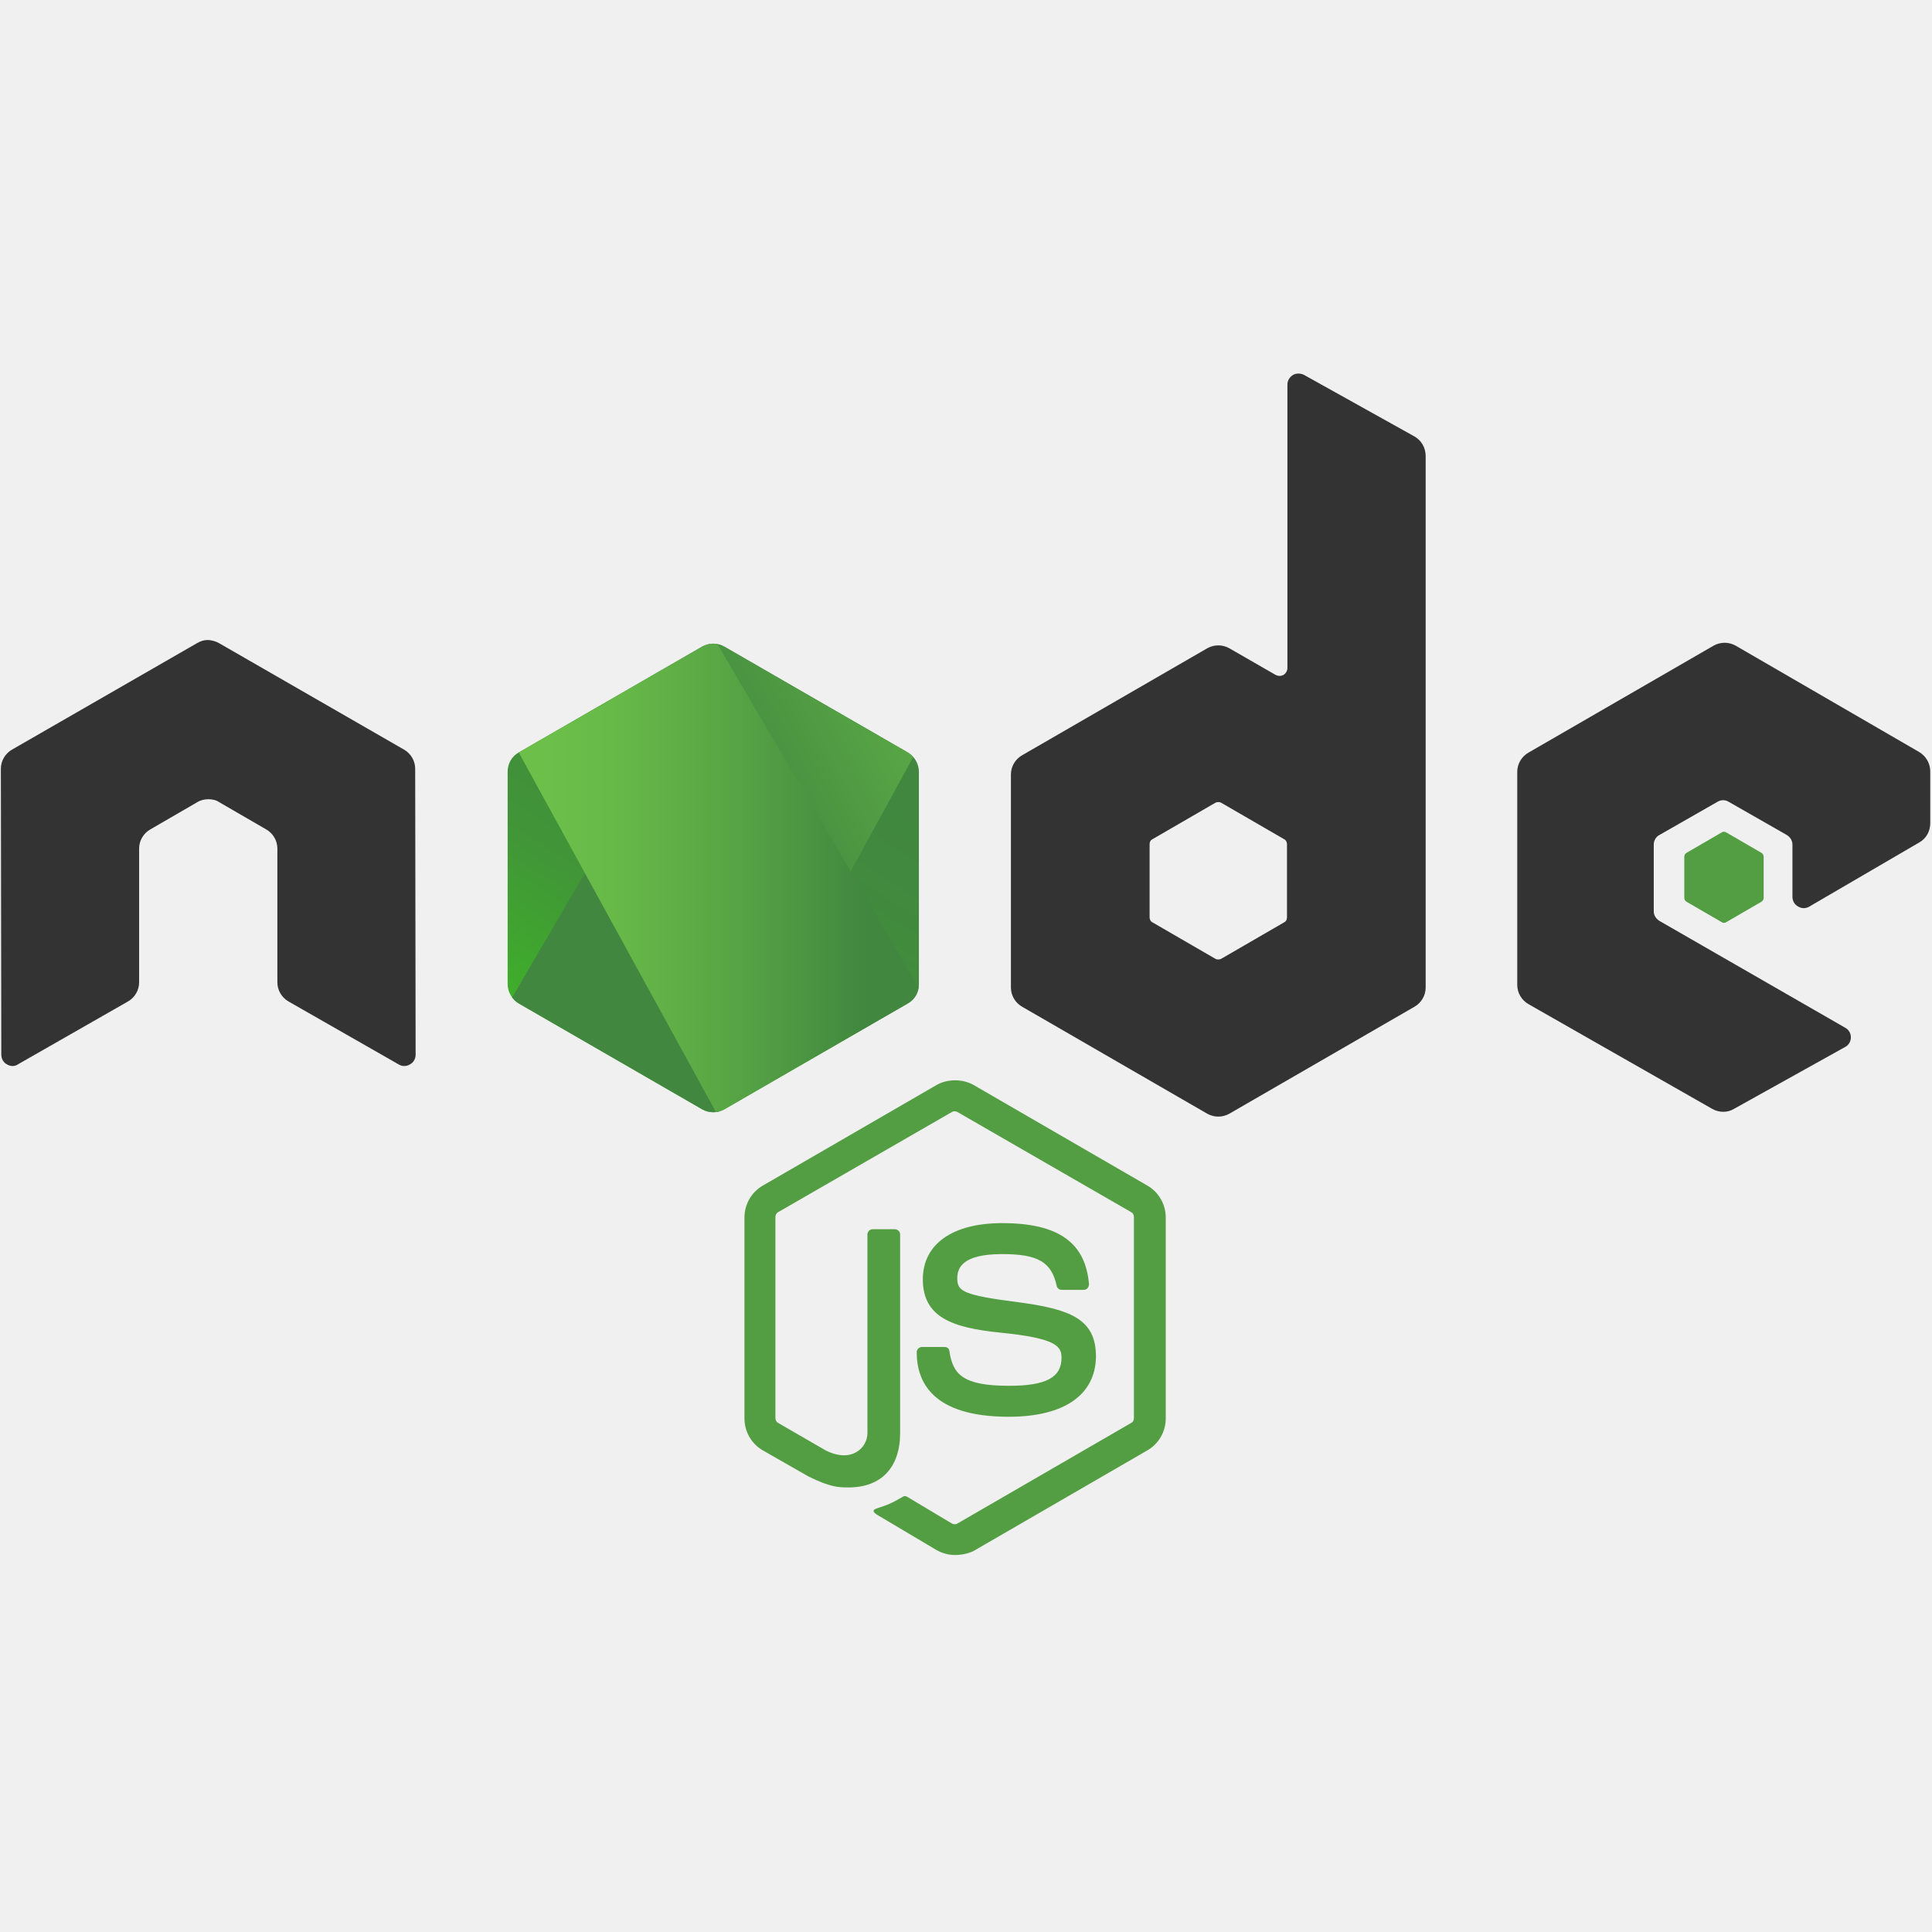
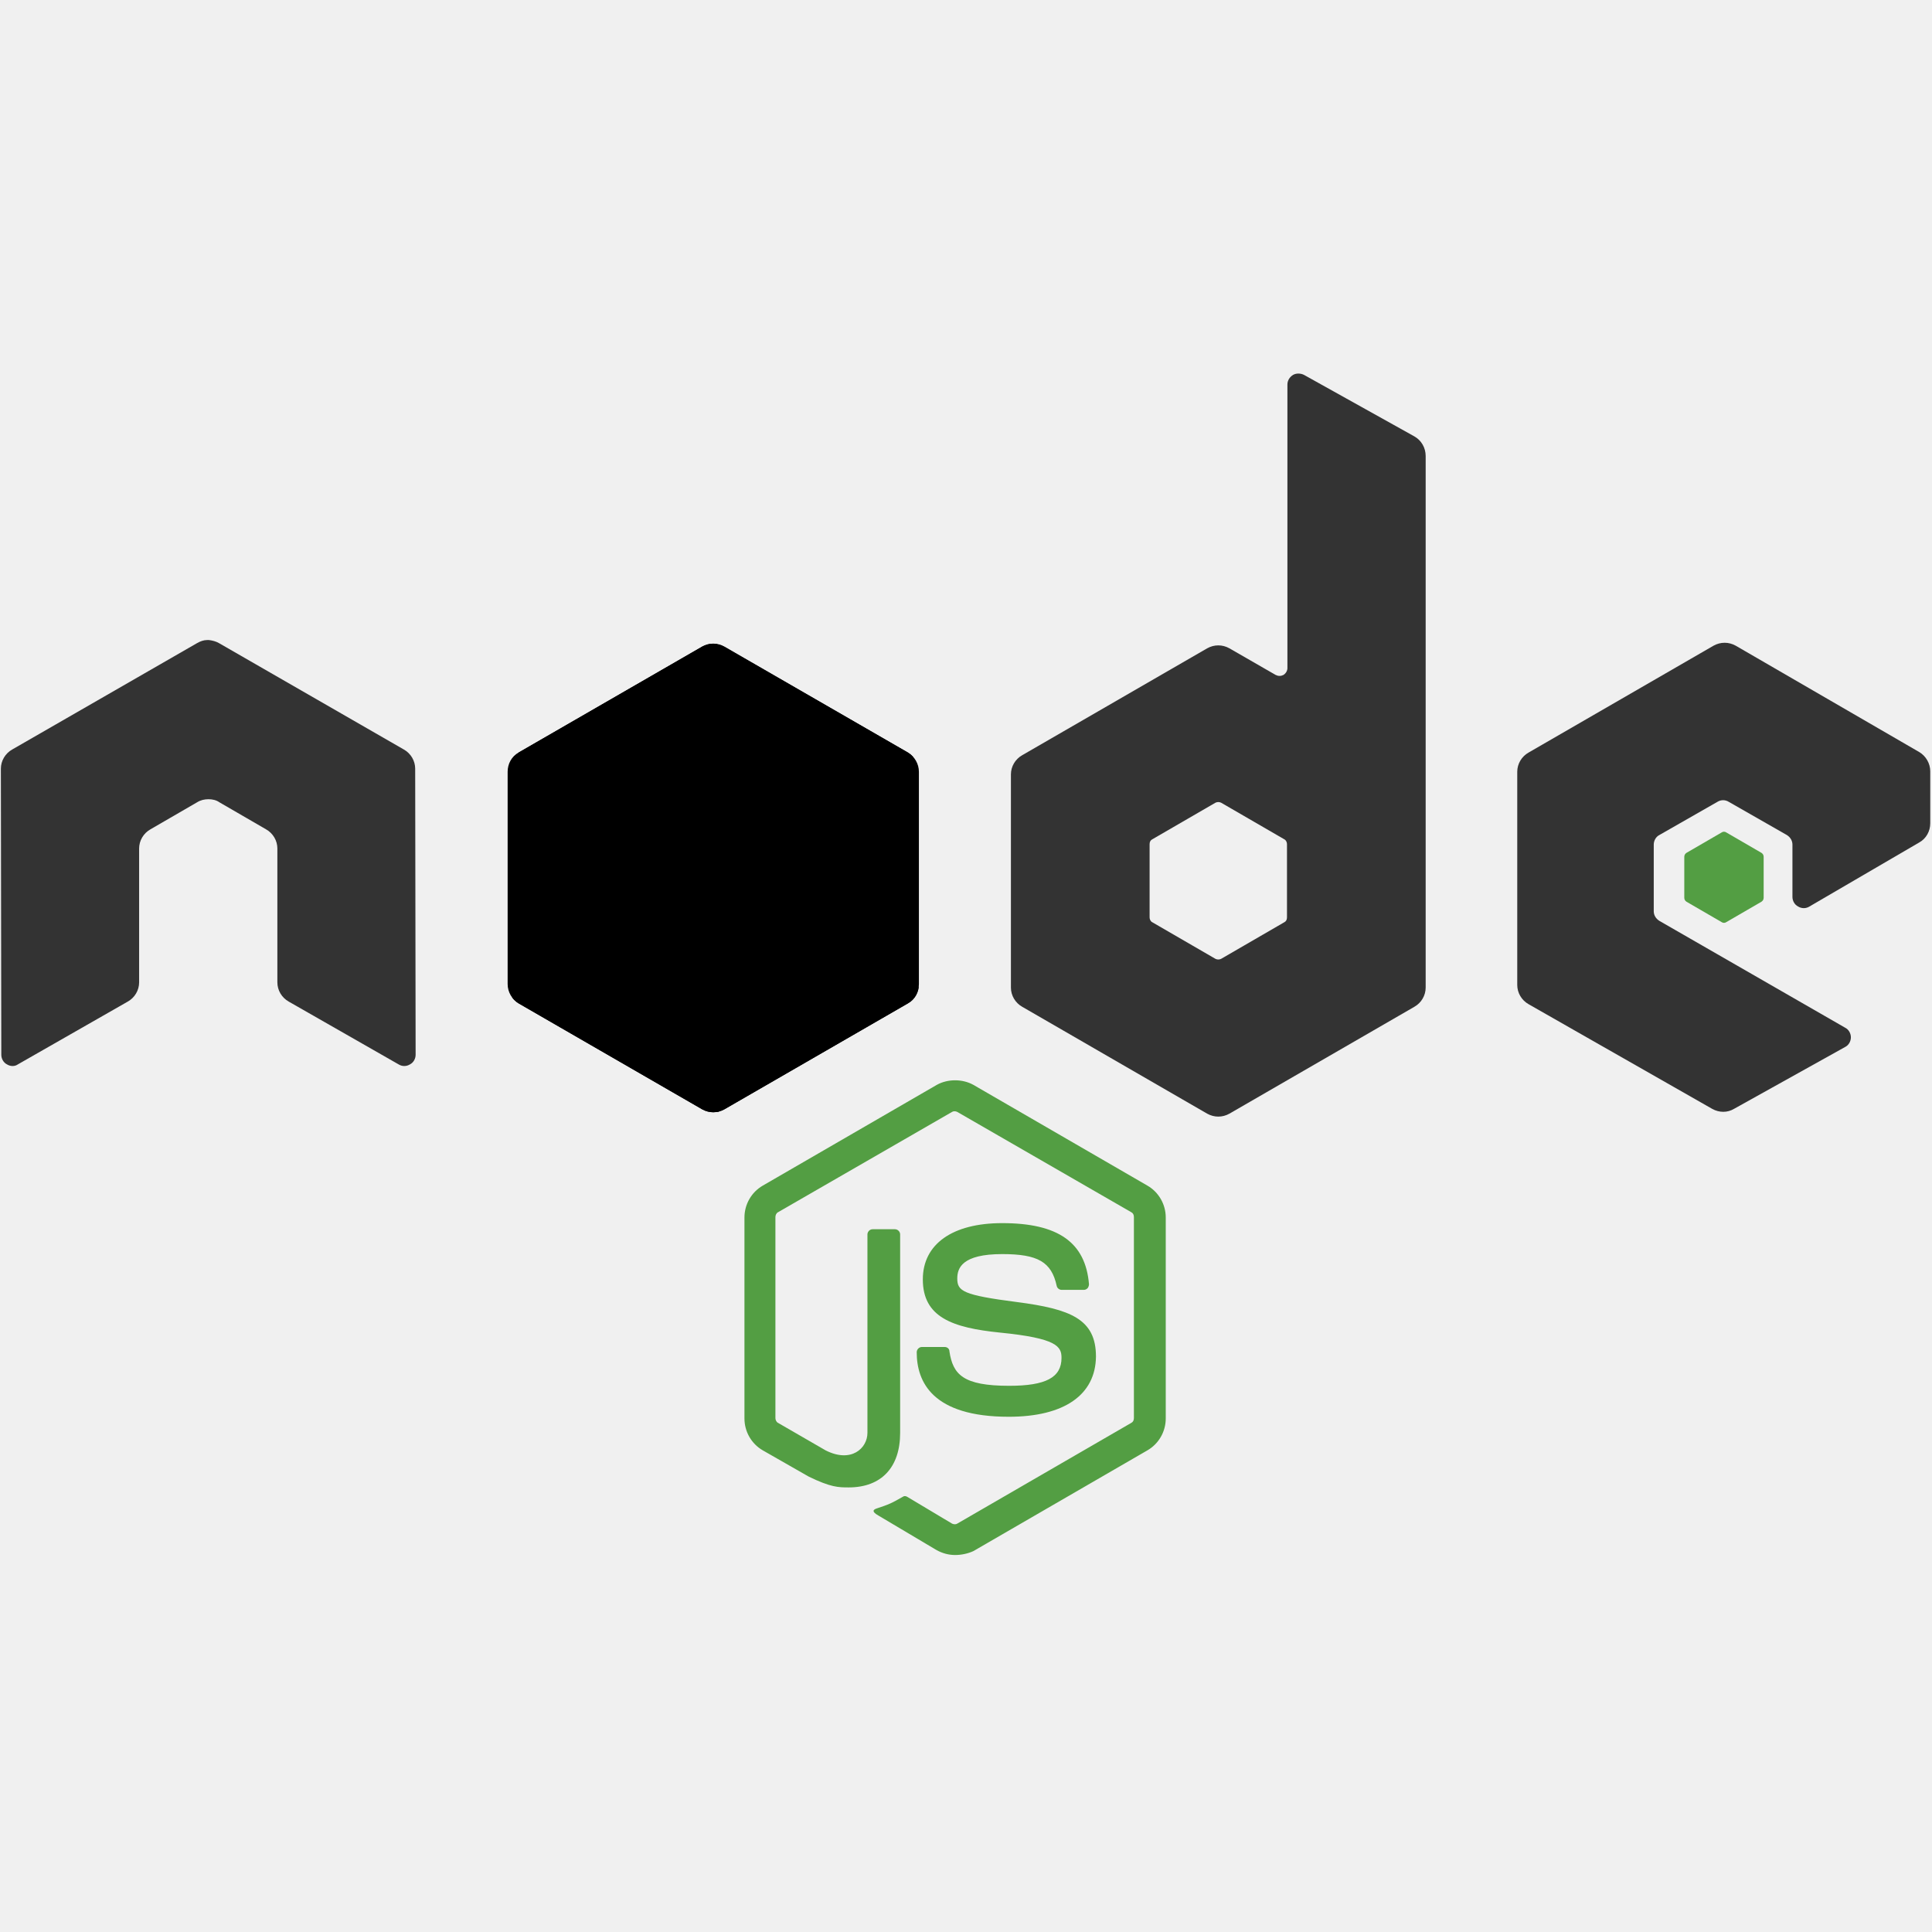
<svg xmlns="http://www.w3.org/2000/svg" xmlns:xlink="http://www.w3.org/1999/xlink" width="800px" height="800px" viewBox="0 -99 512 512" version="1.1" preserveAspectRatio="xMidYMid">
  <defs>
    <linearGradient x1="68.188%" y1="17.487%" x2="27.823%" y2="89.755%" id="linearGradient-1">
-       <stop stop-color="#41873F" offset="0%">
+       <stop stopColor="#41873F" offset="0%">

</stop>
-       <stop stop-color="#418B3D" offset="32.88%">
+       <stop stopColor="#418B3D" offset="32.88%">

</stop>
-       <stop stop-color="#419637" offset="63.52%">
+       <stop stopColor="#419637" offset="63.52%">

</stop>
-       <stop stop-color="#3FA92D" offset="93.19%">
+       <stop stopColor="#3FA92D" offset="93.19%">

</stop>
-       <stop stop-color="#3FAE2A" offset="100%">
+       <stop stopColor="#3FAE2A" offset="100%">

</stop>
    </linearGradient>
    <path id="path-2" d="M57.903,1.849 C56.054,0.809 53.858,0.809 52.009,1.849 L3.352,29.934 C1.502,30.974 0.462,32.939 0.462,35.019 L0.462,91.305 C0.462,93.385 1.618,95.35 3.352,96.39 L52.009,124.475 C53.858,125.515 56.054,125.515 57.903,124.475 L106.561,96.39 C108.41,95.35 109.45,93.385 109.45,91.305 L109.45,35.019 C109.45,32.939 108.294,30.974 106.561,29.934 L57.903,1.849 L57.903,1.849 Z">

</path>
    <linearGradient x1="43.277%" y1="55.169%" x2="159.245%" y2="-18.306%" id="linearGradient-4">
-       <stop stop-color="#41873F" offset="13.76%">
+       <stop stopColor="#41873F" offset="13.76%">

</stop>
-       <stop stop-color="#54A044" offset="40.32%">
+       <stop stopColor="#54A044" offset="40.32%">

</stop>
-       <stop stop-color="#66B848" offset="71.36%">
+       <stop stopColor="#66B848" offset="71.36%">

</stop>
-       <stop stop-color="#6CC04A" offset="90.81%">
+       <stop stopColor="#6CC04A" offset="90.81%">

</stop>
    </linearGradient>
    <linearGradient x1="-4413.77%" y1="13.43%" x2="5327.93%" y2="13.43%" id="linearGradient-5">
-       <stop stop-color="#6CC04A" offset="9.192%">
+       <stop stopColor="#6CC04A" offset="9.192%">

</stop>
-       <stop stop-color="#66B848" offset="28.64%">
+       <stop stopColor="#66B848" offset="28.64%">

</stop>
-       <stop stop-color="#54A044" offset="59.68%">
+       <stop stopColor="#54A044" offset="59.68%">

</stop>
-       <stop stop-color="#41873F" offset="86.24%">
+       <stop stopColor="#41873F" offset="86.24%">

</stop>
    </linearGradient>
    <linearGradient x1="-4.389%" y1="49.997%" x2="101.499%" y2="49.997%" id="linearGradient-6">
-       <stop stop-color="#6CC04A" offset="9.192%">
+       <stop stopColor="#6CC04A" offset="9.192%">

</stop>
-       <stop stop-color="#66B848" offset="28.64%">
+       <stop stopColor="#66B848" offset="28.64%">

</stop>
-       <stop stop-color="#54A044" offset="59.68%">
+       <stop stopColor="#54A044" offset="59.68%">

</stop>
-       <stop stop-color="#41873F" offset="86.24%">
+       <stop stopColor="#41873F" offset="86.24%">

</stop>
    </linearGradient>
    <linearGradient x1="-9713.77%" y1="36.21%" x2="27.93%" y2="36.21%" id="linearGradient-7">
-       <stop stop-color="#6CC04A" offset="9.192%">
+       <stop stopColor="#6CC04A" offset="9.192%">

</stop>
-       <stop stop-color="#66B848" offset="28.64%">
+       <stop stopColor="#66B848" offset="28.64%">

</stop>
-       <stop stop-color="#54A044" offset="59.68%">
+       <stop stopColor="#54A044" offset="59.68%">

</stop>
-       <stop stop-color="#41873F" offset="86.24%">
+       <stop stopColor="#41873F" offset="86.24%">

</stop>
    </linearGradient>
    <linearGradient x1="-103.861%" y1="50.275%" x2="100.797%" y2="50.275%" id="linearGradient-8">
-       <stop stop-color="#6CC04A" offset="9.192%">
+       <stop stopColor="#6CC04A" offset="9.192%">

</stop>
-       <stop stop-color="#66B848" offset="28.64%">
+       <stop stopColor="#66B848" offset="28.64%">

</stop>
-       <stop stop-color="#54A044" offset="59.68%">
+       <stop stopColor="#54A044" offset="59.68%">

</stop>
-       <stop stop-color="#41873F" offset="86.24%">
+       <stop stopColor="#41873F" offset="86.24%">

</stop>
    </linearGradient>
    <linearGradient x1="130.613%" y1="-211.069%" x2="4.393%" y2="201.605%" id="linearGradient-9">
-       <stop stop-color="#41873F" offset="0%">
+       <stop stopColor="#41873F" offset="0%">

</stop>
-       <stop stop-color="#418B3D" offset="32.88%">
+       <stop stopColor="#418B3D" offset="32.88%">

</stop>
-       <stop stop-color="#419637" offset="63.52%">
+       <stop stopColor="#419637" offset="63.52%">

</stop>
-       <stop stop-color="#3FA92D" offset="93.19%">
+       <stop stopColor="#3FA92D" offset="93.19%">

</stop>
-       <stop stop-color="#3FAE2A" offset="100%">
+       <stop stopColor="#3FAE2A" offset="100%">

</stop>
    </linearGradient>
  </defs>
  <g fill="none">
    <path d="M253.111,313.094 C251.377,313.094 249.759,312.632 248.256,311.823 L232.885,302.693 C230.573,301.421 231.729,300.959 232.423,300.728 C235.543,299.688 236.121,299.456 239.357,297.607 C239.704,297.376 240.166,297.492 240.513,297.723 L252.302,304.773 C252.764,305.004 253.342,305.004 253.688,304.773 L299.803,278.075 C300.265,277.844 300.497,277.381 300.497,276.804 L300.497,223.523 C300.497,222.945 300.265,222.483 299.803,222.252 L253.688,195.67 C253.226,195.438 252.648,195.438 252.302,195.67 L206.187,222.252 C205.725,222.483 205.493,223.061 205.493,223.523 L205.493,276.804 C205.493,277.266 205.725,277.844 206.187,278.075 L218.785,285.356 C225.604,288.823 229.88,284.778 229.88,280.733 L229.88,228.146 C229.88,227.453 230.458,226.759 231.267,226.759 L237.161,226.759 C237.855,226.759 238.548,227.337 238.548,228.146 L238.548,280.733 C238.548,289.864 233.578,295.18 224.91,295.18 C222.252,295.18 220.172,295.18 214.277,292.291 L202.142,285.356 C199.137,283.623 197.288,280.386 197.288,276.919 L197.288,223.639 C197.288,220.172 199.137,216.935 202.142,215.202 L248.256,188.504 C251.146,186.886 255.075,186.886 257.965,188.504 L304.079,215.202 C307.084,216.935 308.934,220.172 308.934,223.639 L308.934,276.919 C308.934,280.386 307.084,283.623 304.079,285.356 L257.965,312.054 C256.462,312.748 254.729,313.094 253.111,313.094 Z M267.326,276.457 C247.101,276.457 242.94,267.211 242.94,259.352 C242.94,258.658 243.518,257.965 244.327,257.965 L250.337,257.965 C251.03,257.965 251.608,258.427 251.608,259.121 C252.533,265.246 255.191,268.251 267.442,268.251 C277.15,268.251 281.311,266.055 281.311,260.854 C281.311,257.849 280.155,255.653 265.015,254.151 C252.417,252.879 244.558,250.106 244.558,240.051 C244.558,230.689 252.417,225.141 265.593,225.141 C280.386,225.141 287.668,230.227 288.592,241.322 C288.592,241.669 288.477,242.015 288.246,242.362 C288.014,242.593 287.668,242.824 287.321,242.824 L281.311,242.824 C280.733,242.824 280.155,242.362 280.04,241.784 C278.653,235.428 275.07,233.347 265.593,233.347 C254.96,233.347 253.688,237.046 253.688,239.819 C253.688,243.171 255.191,244.211 269.522,246.06 C283.738,247.91 290.442,250.568 290.442,260.507 C290.326,270.678 282.005,276.457 267.326,276.457 Z" fill="#539E43">

</path>
    <path d="M110.028,104.712 C110.028,102.631 108.872,100.666 107.023,99.626 L58.019,71.426 C57.21,70.963 56.285,70.732 55.361,70.617 L54.898,70.617 C53.974,70.617 53.049,70.963 52.24,71.426 L3.236,99.626 C1.387,100.666 0.231,102.631 0.231,104.712 L0.347,180.529 C0.347,181.569 0.925,182.609 1.849,183.072 C2.774,183.65 3.93,183.65 4.739,183.072 L33.864,166.429 C35.713,165.389 36.869,163.424 36.869,161.344 L36.869,125.862 C36.869,123.781 38.024,121.817 39.874,120.777 L52.24,113.611 C53.165,113.033 54.205,112.802 55.245,112.802 C56.285,112.802 57.326,113.033 58.135,113.611 L70.501,120.777 C72.35,121.817 73.506,123.781 73.506,125.862 L73.506,161.344 C73.506,163.424 74.662,165.389 76.511,166.429 L105.636,183.072 C106.561,183.65 107.716,183.65 108.641,183.072 C109.566,182.609 110.144,181.569 110.144,180.529 L110.028,104.712 L110.028,104.712 Z" fill="#333333">

</path>
    <path d="M345.571,0.347 C344.647,-0.116 343.491,-0.116 342.682,0.347 C341.757,0.925 341.179,1.849 341.179,2.889 L341.179,78.014 C341.179,78.707 340.833,79.4 340.139,79.863 C339.446,80.209 338.752,80.209 338.059,79.863 L325.808,72.813 C323.958,71.772 321.763,71.772 319.913,72.813 L270.909,101.129 C269.06,102.169 267.904,104.134 267.904,106.214 L267.904,162.73 C267.904,164.811 269.06,166.776 270.909,167.816 L319.913,196.132 C321.763,197.172 323.958,197.172 325.808,196.132 L374.812,167.816 C376.661,166.776 377.817,164.811 377.817,162.73 L377.817,21.844 C377.817,19.648 376.661,17.683 374.812,16.643 L345.571,0.347 L345.571,0.347 Z M341.064,144.123 C341.064,144.701 340.833,145.163 340.37,145.394 L323.612,155.102 C323.149,155.334 322.572,155.334 322.109,155.102 L305.351,145.394 C304.888,145.163 304.657,144.585 304.657,144.123 L304.657,124.706 C304.657,124.128 304.888,123.666 305.351,123.435 L322.109,113.726 C322.572,113.495 323.149,113.495 323.612,113.726 L340.37,123.435 C340.833,123.666 341.064,124.244 341.064,124.706 L341.064,144.123 L341.064,144.123 Z" fill="#333333">

</path>
    <g transform="translate(401.0474, 70.50113)">
      <path d="M107.601,53.743 C109.45,52.702 110.49,50.738 110.49,48.657 L110.49,34.904 C110.49,32.823 109.335,30.859 107.601,29.819 L58.944,1.618 C57.094,0.578 54.898,0.578 53.049,1.618 L4.045,29.934 C2.196,30.974 1.04,32.939 1.04,35.019 L1.04,91.536 C1.04,93.616 2.196,95.581 4.045,96.621 L52.702,124.359 C54.552,125.4 56.748,125.4 58.481,124.359 L87.953,107.948 C88.878,107.485 89.456,106.445 89.456,105.405 C89.456,104.365 88.878,103.325 87.953,102.862 L38.718,74.546 C37.793,73.968 37.215,73.044 37.215,72.004 L37.215,54.321 C37.215,53.28 37.793,52.24 38.718,51.778 L54.089,42.994 C55.014,42.416 56.17,42.416 57.094,42.994 L72.466,51.778 C73.391,52.356 73.968,53.28 73.968,54.321 L73.968,68.19 C73.968,69.23 74.546,70.27 75.471,70.732 C76.395,71.31 77.551,71.31 78.476,70.732 L107.601,53.743 L107.601,53.743 Z" fill="#333333">

</path>
      <path d="M55.245,51.084 C55.592,50.853 56.054,50.853 56.401,51.084 L65.763,56.516 C66.109,56.748 66.34,57.094 66.34,57.557 L66.34,68.421 C66.34,68.883 66.109,69.23 65.763,69.461 L56.401,74.893 C56.054,75.124 55.592,75.124 55.245,74.893 L45.884,69.461 C45.537,69.23 45.306,68.883 45.306,68.421 L45.306,57.557 C45.306,57.094 45.537,56.748 45.884,56.516 L55.245,51.084 L55.245,51.084 Z" fill="#539E43">

</path>
    </g>
    <g transform="translate(134.0677, 70.50113)">
      <mask id="mask-3" fill="white">
        <use xlink:href="#path-2">

</use>
      </mask>
      <use fill="url(#linearGradient-1)" xlink:href="#path-2">

</use>
      <g mask="url(#mask-3)">
        <path d="M51.893,1.849 L3.121,29.934 C1.271,30.974 0,32.939 0,35.019 L0,91.305 C0,92.692 0.578,93.963 1.502,95.003 L56.285,1.156 C54.898,0.925 53.28,1.04 51.893,1.849 L51.893,1.849 Z">

</path>
        <path d="M56.632,125.053 C57.094,124.937 57.557,124.706 58.019,124.475 L106.792,96.39 C108.641,95.35 109.797,93.385 109.797,91.305 L109.797,35.019 C109.797,33.517 109.103,32.014 108.063,30.974 L56.632,125.053 L56.632,125.053 Z">

</path>
        <path d="M106.676,29.934 L57.788,1.849 C57.326,1.618 56.748,1.387 56.285,1.271 L1.502,95.119 C1.965,95.697 2.543,96.159 3.121,96.506 L52.009,124.591 C53.396,125.4 55.014,125.631 56.516,125.168 L107.948,31.09 C107.601,30.628 107.139,30.281 106.676,29.934 L106.676,29.934 Z" fill="url(#linearGradient-4)">

</path>
      </g>
      <g mask="url(#mask-3)">
        <g transform="translate(0, -9.24605)">
          <path d="M109.797,100.551 L109.797,44.265 C109.797,42.185 108.526,40.22 106.676,39.18 L57.788,11.095 C57.21,10.749 56.632,10.517 55.939,10.402 L109.45,101.822 C109.681,101.475 109.797,101.013 109.797,100.551 L109.797,100.551 Z" fill="none">

</path>
          <path d="M3.121,39.18 C1.271,40.22 0,42.185 0,44.265 L0,100.551 C0,102.631 1.387,104.596 3.121,105.636 L52.009,133.721 C53.165,134.414 54.436,134.646 55.823,134.414 L3.467,39.065 L3.121,39.18 L3.121,39.18 Z" fill="none">

</path>
-           <path fill="url(#linearGradient-5)" fill-rule="evenodd" d="M50.391,0.809 L49.698,1.156 L50.622,1.156 L50.391,0.809 Z">
+           <path fill="url(#linearGradient-5)" fillRule="evenodd" d="M50.391,0.809 L49.698,1.156 L50.622,1.156 L50.391,0.809 Z">

</path>
-           <path d="M106.792,105.636 C108.179,104.827 109.219,103.44 109.681,101.938 L56.054,10.402 C54.667,10.171 53.165,10.286 51.893,11.095 L3.352,39.065 L55.707,134.53 C56.401,134.414 57.21,134.183 57.903,133.837 L106.792,105.636 L106.792,105.636 Z" fill="url(#linearGradient-6)" fill-rule="evenodd">
+           <path d="M106.792,105.636 C108.179,104.827 109.219,103.44 109.681,101.938 L56.054,10.402 C54.667,10.171 53.165,10.286 51.893,11.095 L3.352,39.065 L55.707,134.53 C56.401,134.414 57.21,134.183 57.903,133.837 L106.792,105.636 L106.792,105.636 Z" fill="url(#linearGradient-6)" fillRule="evenodd">

</path>
-           <path fill="url(#linearGradient-7)" fill-rule="evenodd" d="M111.299,104.712 L110.953,104.134 L110.953,104.943 L111.299,104.712 Z">
+           <path fill="url(#linearGradient-7)" fillRule="evenodd" d="M111.299,104.712 L110.953,104.134 L110.953,104.943 L111.299,104.712 Z">

</path>
-           <path d="M106.792,105.636 L58.019,133.721 C57.326,134.068 56.632,134.299 55.823,134.414 L56.748,136.148 L110.837,104.827 L110.837,104.134 L109.45,101.822 C109.219,103.44 108.179,104.827 106.792,105.636 L106.792,105.636 Z" fill="url(#linearGradient-8)" fill-rule="evenodd">
+           <path d="M106.792,105.636 L58.019,133.721 C57.326,134.068 56.632,134.299 55.823,134.414 L56.748,136.148 L110.837,104.827 L110.837,104.134 L109.45,101.822 C109.219,103.44 108.179,104.827 106.792,105.636 L106.792,105.636 Z" fill="url(#linearGradient-8)" fillRule="evenodd">

</path>
-           <path d="M106.792,105.636 L58.019,133.721 C57.326,134.068 56.632,134.299 55.823,134.414 L56.748,136.148 L110.837,104.827 L110.837,104.134 L109.45,101.822 C109.219,103.44 108.179,104.827 106.792,105.636 L106.792,105.636 Z" fill="url(#linearGradient-9)" fill-rule="evenodd">
+           <path d="M106.792,105.636 L58.019,133.721 C57.326,134.068 56.632,134.299 55.823,134.414 L56.748,136.148 L110.837,104.827 L110.837,104.134 L109.45,101.822 C109.219,103.44 108.179,104.827 106.792,105.636 L106.792,105.636 Z" fill="url(#linearGradient-9)" fillRule="evenodd">

</path>
        </g>
      </g>
    </g>
  </g>
</svg>
